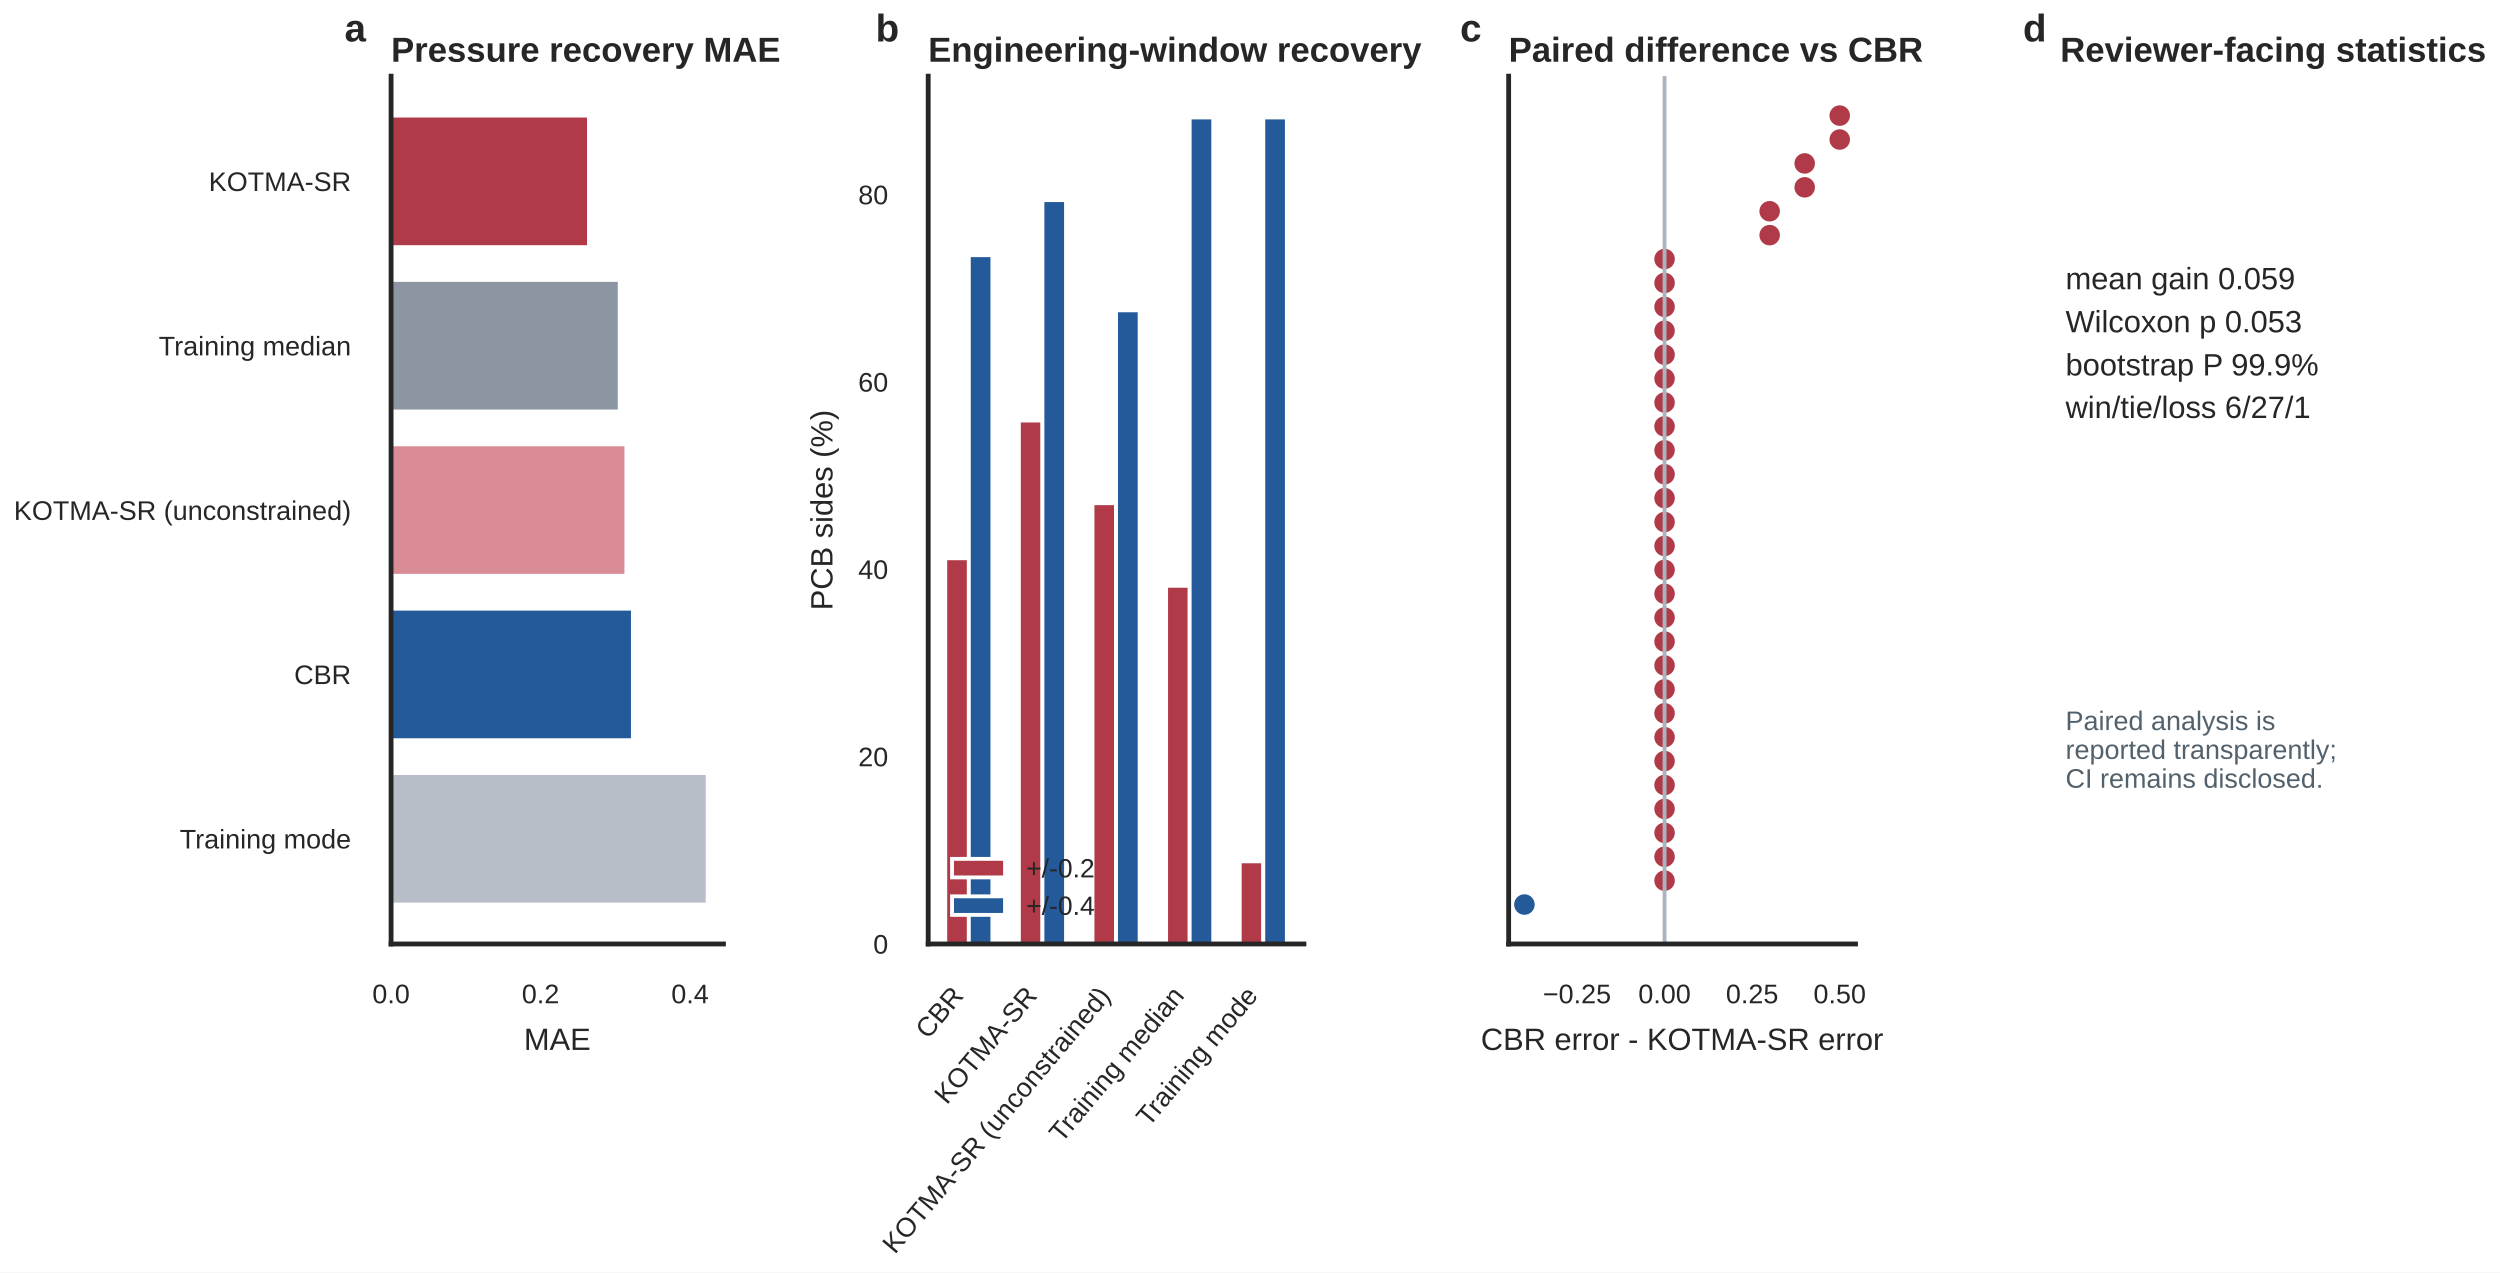
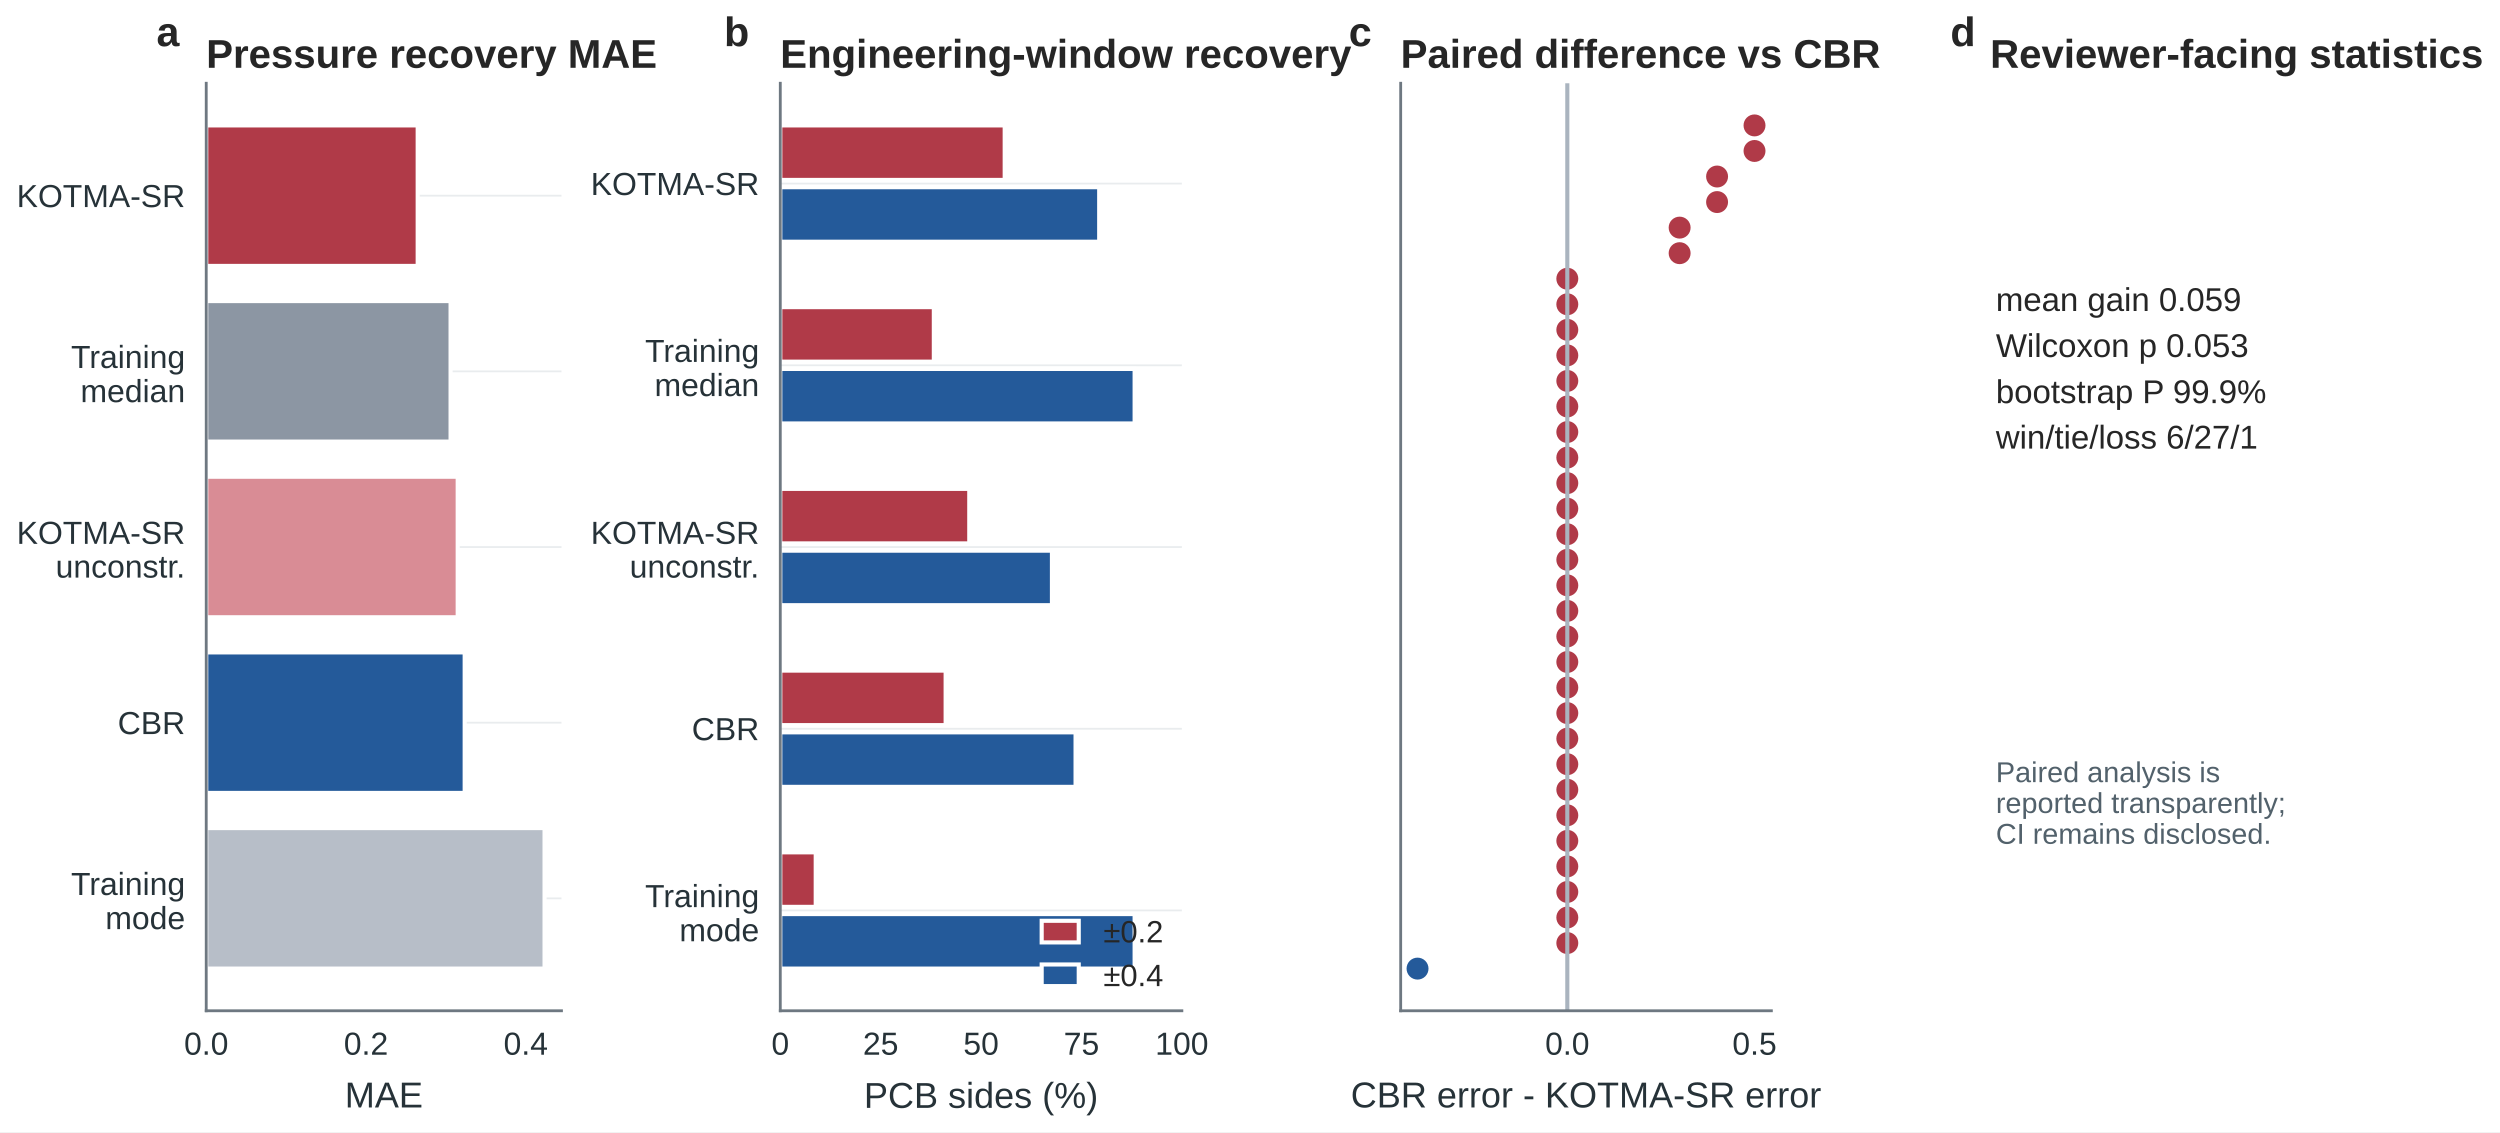
- <svg xmlns="http://www.w3.org/2000/svg" xmlns:xlink="http://www.w3.org/1999/xlink" width="519.059pt" height="264.191pt" viewBox="0 0 519.059 264.191" version="1.1">
+ <svg xmlns="http://www.w3.org/2000/svg" xmlns:xlink="http://www.w3.org/1999/xlink" width="485.652pt" height="219.933pt" viewBox="0 0 485.652 219.933" version="1.1">
  <defs>
    <style type="text/css">*{stroke-linejoin: round; stroke-linecap: butt}</style>
  </defs>
  <g id="figure_1">
    <g id="patch_1">
-       <path d="M 0 264.191  L 519.059 264.191  L 519.059 0  L 0 0  z " style="fill: #ffffff" />
+       <path d="M 0 219.933  L 485.652 219.933  L 485.652 0  L 0 0  z " style="fill: #ffffff" />
    </g>
    <g id="axes_1">
      <g id="patch_2">
-         <path d="M 81.198 195.993  L 150.208 195.993  L 150.208 15.813  L 81.198 15.813  z " style="fill: #ffffff" />
+         <path d="M 40.062 196.353  L 109.072 196.353  L 109.072 16.173  L 40.062 16.173  z " style="fill: #ffffff" />
      </g>
      <g id="matplotlib.axis_1">
        <g id="xtick_1">
          <g id="text_1">
-             <text style="fill: #262626; font: 5.6px 'Arial', 'DejaVu Sans', 'Liberation Sans', sans-serif; text-anchor: middle" x="81.198" y="208.302" transform="rotate(-0 81.19837 208.3018)">0.0</text>
+             <text style="fill: #263238; font: 6.2px 'Arial', 'DejaVu Sans', 'Liberation Sans', sans-serif; text-anchor: middle" x="40.062" y="204.891" transform="rotate(-0 40.06244 204.8913)">0.0</text>
          </g>
        </g>
        <g id="xtick_2">
          <g id="text_2">
-             <text style="fill: #262626; font: 5.6px 'Arial', 'DejaVu Sans', 'Liberation Sans', sans-serif; text-anchor: middle" x="112.235" y="208.302" transform="rotate(-0 112.2345 208.3018)">0.2</text>
+             <text style="fill: #263238; font: 6.2px 'Arial', 'DejaVu Sans', 'Liberation Sans', sans-serif; text-anchor: middle" x="71.099" y="204.891" transform="rotate(-0 71.09859 204.8913)">0.2</text>
          </g>
        </g>
        <g id="xtick_3">
          <g id="text_3">
-             <text style="fill: #262626; font: 5.6px 'Arial', 'DejaVu Sans', 'Liberation Sans', sans-serif; text-anchor: middle" x="143.271" y="208.302" transform="rotate(-0 143.2707 208.3018)">0.4</text>
+             <text style="fill: #263238; font: 6.2px 'Arial', 'DejaVu Sans', 'Liberation Sans', sans-serif; text-anchor: middle" x="102.135" y="204.891" transform="rotate(-0 102.1347 204.8913)">0.4</text>
          </g>
        </g>
        <g id="text_4">
-           <text style="fill: #262626; font: 6.4px 'Arial', 'DejaVu Sans', 'Liberation Sans', sans-serif; text-anchor: middle" x="115.703" y="217.996" transform="rotate(-0 115.7033 217.9958)">MAE</text>
+           <text style="fill: #263238; font: 7px 'Arial', 'DejaVu Sans', 'Liberation Sans', sans-serif; text-anchor: middle" x="74.567" y="215.134" transform="rotate(-0 74.56733 215.134)">MAE</text>
        </g>
      </g>
      <g id="matplotlib.axis_2">
        <g id="ytick_1">
+           <g id="line2d_1">
+             <path d="M 40.062 38.013  L 109.072 38.013  " clip-path="url(#p003c44a4e4)" style="fill: none; stroke: #aab4bf; stroke-opacity: 0.25; stroke-width: 0.35; stroke-linecap: round" />
+           </g>
          <g id="text_5">
-             <text style="fill: #262626; font: 5.6px 'Arial', 'DejaVu Sans', 'Liberation Sans', sans-serif; text-anchor: end" x="72.898" y="39.658" transform="rotate(-0 72.89838 39.65764)">KOTMA-SR</text>
+             <text style="fill: #263238; font: 6.2px 'Arial', 'DejaVu Sans', 'Liberation Sans', sans-serif; text-anchor: end" x="35.962" y="40.232" transform="rotate(-0 35.96244 40.23237)">KOTMA-SR</text>
          </g>
        </g>
        <g id="ytick_2">
+           <g id="line2d_2">
+             <path d="M 40.062 72.138  L 109.072 72.138  " clip-path="url(#p003c44a4e4)" style="fill: none; stroke: #aab4bf; stroke-opacity: 0.25; stroke-width: 0.35; stroke-linecap: round" />
+           </g>
          <g id="text_6">
-             <text style="fill: #262626; font: 5.6px 'Arial', 'DejaVu Sans', 'Liberation Sans', sans-serif; text-anchor: end" x="72.898" y="73.783" transform="rotate(-0 72.89838 73.78264)">Training median</text>
+             <text style="fill: #263238; font: 6.2px 'Arial', 'DejaVu Sans', 'Liberation Sans', sans-serif" transform="translate(13.79744 71.486)">Training</text>
+             <text style="fill: #263238; font: 6.2px 'Arial', 'DejaVu Sans', 'Liberation Sans', sans-serif" transform="translate(15.62934 78.11632)">median</text>
          </g>
        </g>
        <g id="ytick_3">
+           <g id="line2d_3">
+             <path d="M 40.062 106.263  L 109.072 106.263  " clip-path="url(#p003c44a4e4)" style="fill: none; stroke: #aab4bf; stroke-opacity: 0.25; stroke-width: 0.35; stroke-linecap: round" />
+           </g>
          <g id="text_7">
-             <text style="fill: #262626; font: 5.6px 'Arial', 'DejaVu Sans', 'Liberation Sans', sans-serif; text-anchor: end" x="72.898" y="107.944" transform="rotate(-0 72.89838 107.9435)">KOTMA-SR (unconstrained)</text>
+             <text style="fill: #263238; font: 6.2px 'Arial', 'DejaVu Sans', 'Liberation Sans', sans-serif" transform="translate(3.24 105.6473)">KOTMA-SR</text>
+             <text style="fill: #263238; font: 6.2px 'Arial', 'DejaVu Sans', 'Liberation Sans', sans-serif" transform="translate(10.80303 112.205)">unconstr.</text>
          </g>
        </g>
        <g id="ytick_4">
+           <g id="line2d_4">
+             <path d="M 40.062 140.388  L 109.072 140.388  " clip-path="url(#p003c44a4e4)" style="fill: none; stroke: #aab4bf; stroke-opacity: 0.25; stroke-width: 0.35; stroke-linecap: round" />
+           </g>
          <g id="text_8">
-             <text style="fill: #262626; font: 5.6px 'Arial', 'DejaVu Sans', 'Liberation Sans', sans-serif; text-anchor: end" x="72.898" y="142.033" transform="rotate(-0 72.89838 142.0326)">CBR</text>
+             <text style="fill: #263238; font: 6.2px 'Arial', 'DejaVu Sans', 'Liberation Sans', sans-serif; text-anchor: end" x="35.962" y="142.607" transform="rotate(-0 35.96244 142.6074)">CBR</text>
          </g>
        </g>
        <g id="ytick_5">
+           <g id="line2d_5">
+             <path d="M 40.062 174.513  L 109.072 174.513  " clip-path="url(#p003c44a4e4)" style="fill: none; stroke: #aab4bf; stroke-opacity: 0.25; stroke-width: 0.35; stroke-linecap: round" />
+           </g>
          <g id="text_9">
-             <text style="fill: #262626; font: 5.6px 'Arial', 'DejaVu Sans', 'Liberation Sans', sans-serif; text-anchor: end" x="72.898" y="176.158" transform="rotate(-0 72.89838 176.1576)">Training mode</text>
+             <text style="fill: #263238; font: 6.2px 'Arial', 'DejaVu Sans', 'Liberation Sans', sans-serif" transform="translate(13.79744 173.861)">Training</text>
+             <text style="fill: #263238; font: 6.2px 'Arial', 'DejaVu Sans', 'Liberation Sans', sans-serif" transform="translate(20.45469 180.4913)">mode</text>
          </g>
        </g>
      </g>
      <g id="patch_3">
-         <path d="M 81.198 24.003  L 122.276 24.003  L 122.276 51.303  L 81.198 51.303  z " clip-path="url(#pa30c022257)" style="fill: #b03a48; stroke: #ffffff; stroke-width: 0.8; stroke-linejoin: miter" />
+         <path d="M 40.062 24.363  L 81.14 24.363  L 81.14 51.663  L 40.062 51.663  z " clip-path="url(#p003c44a4e4)" style="fill: #b03a48; stroke: #ffffff; stroke-width: 0.8; stroke-linejoin: miter" />
      </g>
      <g id="patch_4">
-         <path d="M 81.198 58.128  L 128.665 58.128  L 128.665 85.428  L 81.198 85.428  z " clip-path="url(#pa30c022257)" style="fill: #8c96a3; stroke: #ffffff; stroke-width: 0.8; stroke-linejoin: miter" />
+         <path d="M 40.062 58.488  L 87.529 58.488  L 87.529 85.788  L 40.062 85.788  z " clip-path="url(#p003c44a4e4)" style="fill: #8c96a3; stroke: #ffffff; stroke-width: 0.8; stroke-linejoin: miter" />
      </g>
      <g id="patch_5">
-         <path d="M 81.198 92.253  L 130.049 92.253  L 130.049 119.553  L 81.198 119.553  z " clip-path="url(#pa30c022257)" style="fill: #d98c95; stroke: #ffffff; stroke-width: 0.8; stroke-linejoin: miter" />
+         <path d="M 40.062 92.613  L 88.913 92.613  L 88.913 119.913  L 40.062 119.913  z " clip-path="url(#p003c44a4e4)" style="fill: #d98c95; stroke: #ffffff; stroke-width: 0.8; stroke-linejoin: miter" />
      </g>
      <g id="patch_6">
-         <path d="M 81.198 126.378  L 131.404 126.378  L 131.404 153.678  L 81.198 153.678  z " clip-path="url(#pa30c022257)" style="fill: #245a9a; stroke: #ffffff; stroke-width: 0.8; stroke-linejoin: miter" />
+         <path d="M 40.062 126.738  L 90.268 126.738  L 90.268 154.038  L 40.062 154.038  z " clip-path="url(#p003c44a4e4)" style="fill: #245a9a; stroke: #ffffff; stroke-width: 0.8; stroke-linejoin: miter" />
      </g>
      <g id="patch_7">
-         <path d="M 81.198 160.503  L 146.922 160.503  L 146.922 187.803  L 81.198 187.803  z " clip-path="url(#pa30c022257)" style="fill: #b7bec8; stroke: #ffffff; stroke-width: 0.8; stroke-linejoin: miter" />
+         <path d="M 40.062 160.863  L 105.786 160.863  L 105.786 188.163  L 40.062 188.163  z " clip-path="url(#p003c44a4e4)" style="fill: #b7bec8; stroke: #ffffff; stroke-width: 0.8; stroke-linejoin: miter" />
      </g>
      <g id="patch_8">
-         <path d="M 81.198 195.993  L 81.198 15.813  " style="fill: none; stroke: #262626; stroke-linejoin: miter; stroke-linecap: square" />
+         <path d="M 40.062 196.353  L 40.062 16.173  " style="fill: none; stroke: #6e7881; stroke-width: 0.55; stroke-linejoin: miter; stroke-linecap: square" />
      </g>
      <g id="patch_9">
-         <path d="M 81.198 195.993  L 150.208 195.993  " style="fill: none; stroke: #262626; stroke-linejoin: miter; stroke-linecap: square" />
+         <path d="M 40.062 196.353  L 109.072 196.353  " style="fill: none; stroke: #6e7881; stroke-width: 0.55; stroke-linejoin: miter; stroke-linecap: square" />
      </g>
      <g id="text_10">
-         <text style="fill: #262626; font: 700 8px 'Arial', 'DejaVu Sans', 'Liberation Sans', sans-serif; text-anchor: start" x="71.537" y="8.606" transform="rotate(-0 71.537 8.60625)">a</text>
+         <text style="fill: #262626; font: 700 8px 'Arial', 'DejaVu Sans', 'Liberation Sans', sans-serif; text-anchor: start" x="30.401" y="8.966" transform="rotate(-0 30.40107 8.96625)">a</text>
      </g>
      <g id="text_11">
-         <text style="fill: #262626; font: 700 7.2px 'Arial', 'DejaVu Sans', 'Liberation Sans', sans-serif; text-anchor: start" x="81.198" y="12.813" transform="rotate(-0 81.19837 12.81345)">Pressure recovery MAE</text>
+         <text style="fill: #262626; font: 700 7.8px 'Arial', 'DejaVu Sans', 'Liberation Sans', sans-serif; text-anchor: start" x="40.062" y="13.173" transform="rotate(-0 40.06244 13.17345)">Pressure recovery MAE</text>
      </g>
    </g>
    <g id="axes_2">
      <g id="patch_10">
-         <path d="M 192.715 195.993  L 270.726 195.993  L 270.726 15.813  L 192.715 15.813  z " style="fill: #ffffff" />
+         <path d="M 151.579 196.353  L 229.59 196.353  L 229.59 16.173  L 151.579 16.173  z " style="fill: #ffffff" />
      </g>
      <g id="matplotlib.axis_3">
        <g id="xtick_4">
          <g id="text_12">
-             <text style="fill: #262626; font: 5.6px 'Arial', 'DejaVu Sans', 'Liberation Sans', sans-serif" transform="translate(192.6993 215.9276) rotate(-50)">CBR</text>
+             <text style="fill: #263238; font: 6.2px 'Arial', 'DejaVu Sans', 'Liberation Sans', sans-serif; text-anchor: middle" x="151.579" y="204.891" transform="rotate(-0 151.5793 204.8913)">0</text>
          </g>
        </g>
        <g id="xtick_5">
          <g id="text_13">
-             <text style="fill: #262626; font: 5.6px 'Arial', 'DejaVu Sans', 'Liberation Sans', sans-serif" transform="translate(196.5858 229.511) rotate(-50)">KOTMA-SR</text>
+             <text style="fill: #263238; font: 6.2px 'Arial', 'DejaVu Sans', 'Liberation Sans', sans-serif; text-anchor: middle" x="171.082" y="204.891" transform="rotate(-0 171.082 204.8913)">25</text>
          </g>
        </g>
        <g id="xtick_6">
          <g id="text_14">
-             <text style="fill: #262626; font: 5.6px 'Arial', 'DejaVu Sans', 'Liberation Sans', sans-serif" transform="translate(185.8109 260.5533) rotate(-50)">KOTMA-SR (unconstrained)</text>
+             <text style="fill: #263238; font: 6.2px 'Arial', 'DejaVu Sans', 'Liberation Sans', sans-serif; text-anchor: middle" x="190.585" y="204.891" transform="rotate(-0 190.5848 204.8913)">50</text>
          </g>
        </g>
        <g id="xtick_7">
          <g id="text_15">
-             <text style="fill: #262626; font: 5.6px 'Arial', 'DejaVu Sans', 'Liberation Sans', sans-serif" transform="translate(220.4285 237.4667) rotate(-50)">Training median</text>
+             <text style="fill: #263238; font: 6.2px 'Arial', 'DejaVu Sans', 'Liberation Sans', sans-serif; text-anchor: middle" x="210.088" y="204.891" transform="rotate(-0 210.0876 204.8913)">75</text>
          </g>
        </g>
        <g id="xtick_8">
          <g id="text_16">
-             <text style="fill: #262626; font: 5.6px 'Arial', 'DejaVu Sans', 'Liberation Sans', sans-serif" transform="translate(238.5143 234.128) rotate(-50)">Training mode</text>
-           </g>
+             <text style="fill: #263238; font: 6.2px 'Arial', 'DejaVu Sans', 'Liberation Sans', sans-serif; text-anchor: middle" x="229.59" y="204.891" transform="rotate(-0 229.5903 204.8913)">100</text>
+           </g>
+         </g>
+         <g id="text_17">
+           <text style="fill: #263238; font: 7px 'Arial', 'DejaVu Sans', 'Liberation Sans', sans-serif; text-anchor: middle" x="190.585" y="215.219" transform="rotate(-0 190.5848 215.2193)">PCB sides (%)</text>
        </g>
      </g>
      <g id="matplotlib.axis_4">
        <g id="ytick_6">
-           <g id="text_17">
-             <text style="fill: #262626; font: 5.6px 'Arial', 'DejaVu Sans', 'Liberation Sans', sans-serif; text-anchor: end" x="184.415" y="197.998" transform="rotate(-0 184.4152 197.9976)">0</text>
+           <g id="line2d_6">
+             <path d="M 151.579 35.66  L 229.59 35.66  " clip-path="url(#p6446802f8c)" style="fill: none; stroke: #aab4bf; stroke-opacity: 0.25; stroke-width: 0.35; stroke-linecap: round" />
+           </g>
+           <g id="text_18">
+             <text style="fill: #263238; font: 6.2px 'Arial', 'DejaVu Sans', 'Liberation Sans', sans-serif; text-anchor: end" x="147.479" y="37.879" transform="rotate(-0 147.4793 37.87892)">KOTMA-SR</text>
          </g>
        </g>
        <g id="ytick_7">
-           <g id="text_18">
-             <text style="fill: #262626; font: 5.6px 'Arial', 'DejaVu Sans', 'Liberation Sans', sans-serif; text-anchor: end" x="184.415" y="159.102" transform="rotate(-0 184.4152 159.1016)">20</text>
+           <g id="line2d_7">
+             <path d="M 151.579 70.962  L 229.59 70.962  " clip-path="url(#p6446802f8c)" style="fill: none; stroke: #aab4bf; stroke-opacity: 0.25; stroke-width: 0.35; stroke-linecap: round" />
+           </g>
+           <g id="text_19">
+             <text style="fill: #263238; font: 6.2px 'Arial', 'DejaVu Sans', 'Liberation Sans', sans-serif" transform="translate(125.3143 70.30927)">Training</text>
+             <text style="fill: #263238; font: 6.2px 'Arial', 'DejaVu Sans', 'Liberation Sans', sans-serif" transform="translate(127.1462 76.93959)">median</text>
          </g>
        </g>
        <g id="ytick_8">
-           <g id="text_19">
-             <text style="fill: #262626; font: 5.6px 'Arial', 'DejaVu Sans', 'Liberation Sans', sans-serif; text-anchor: end" x="184.415" y="120.206" transform="rotate(-0 184.4152 120.2056)">40</text>
+           <g id="line2d_8">
+             <path d="M 151.579 106.263  L 229.59 106.263  " clip-path="url(#p6446802f8c)" style="fill: none; stroke: #aab4bf; stroke-opacity: 0.25; stroke-width: 0.35; stroke-linecap: round" />
+           </g>
+           <g id="text_20">
+             <text style="fill: #263238; font: 6.2px 'Arial', 'DejaVu Sans', 'Liberation Sans', sans-serif" transform="translate(114.7568 105.6473)">KOTMA-SR</text>
+             <text style="fill: #263238; font: 6.2px 'Arial', 'DejaVu Sans', 'Liberation Sans', sans-serif" transform="translate(122.3199 112.205)">unconstr.</text>
          </g>
        </g>
        <g id="ytick_9">
-           <g id="text_20">
-             <text style="fill: #262626; font: 5.6px 'Arial', 'DejaVu Sans', 'Liberation Sans', sans-serif; text-anchor: end" x="184.415" y="81.31" transform="rotate(-0 184.4152 81.30964)">60</text>
+           <g id="line2d_9">
+             <path d="M 151.579 141.565  L 229.59 141.565  " clip-path="url(#p6446802f8c)" style="fill: none; stroke: #aab4bf; stroke-opacity: 0.25; stroke-width: 0.35; stroke-linecap: round" />
+           </g>
+           <g id="text_21">
+             <text style="fill: #263238; font: 6.2px 'Arial', 'DejaVu Sans', 'Liberation Sans', sans-serif; text-anchor: end" x="147.479" y="143.784" transform="rotate(-0 147.4793 143.7841)">CBR</text>
          </g>
        </g>
        <g id="ytick_10">
-           <g id="text_21">
-             <text style="fill: #262626; font: 5.6px 'Arial', 'DejaVu Sans', 'Liberation Sans', sans-serif; text-anchor: end" x="184.415" y="42.414" transform="rotate(-0 184.4152 42.41364)">80</text>
-           </g>
-         </g>
-         <g id="text_22">
-           <text style="fill: #262626; font: 6.4px 'Arial', 'DejaVu Sans', 'Liberation Sans', sans-serif; text-anchor: middle" x="172.84" y="105.903" transform="rotate(-90 172.8399 105.9035)">PCB sides (%)</text>
+           <g id="line2d_10">
+             <path d="M 151.579 176.867  L 229.59 176.867  " clip-path="url(#p6446802f8c)" style="fill: none; stroke: #aab4bf; stroke-opacity: 0.25; stroke-width: 0.35; stroke-linecap: round" />
+           </g>
+           <g id="text_22">
+             <text style="fill: #263238; font: 6.2px 'Arial', 'DejaVu Sans', 'Liberation Sans', sans-serif" transform="translate(125.3143 176.2144)">Training</text>
+             <text style="fill: #263238; font: 6.2px 'Arial', 'DejaVu Sans', 'Liberation Sans', sans-serif" transform="translate(131.9715 182.8448)">mode</text>
+           </g>
        </g>
      </g>
      <g id="patch_11">
-         <path d="M 196.261 195.993  L 201.152 195.993  L 201.152 115.913  L 196.261 115.913  z " clip-path="url(#pdcba7e4681)" style="fill: #b03a48; stroke: #ffffff; stroke-width: 0.8; stroke-linejoin: miter" />
+         <path d="M 151.579 24.363  L 195.174 24.363  L 195.174 34.954  L 151.579 34.954  z " clip-path="url(#p6446802f8c)" style="fill: #b03a48; stroke: #ffffff; stroke-width: 0.8; stroke-linejoin: miter" />
      </g>
      <g id="patch_12">
-         <path d="M 211.545 195.993  L 216.436 195.993  L 216.436 87.313  L 211.545 87.313  z " clip-path="url(#pdcba7e4681)" style="fill: #b03a48; stroke: #ffffff; stroke-width: 0.8; stroke-linejoin: miter" />
+         <path d="M 151.579 59.665  L 181.407 59.665  L 181.407 70.256  L 151.579 70.256  z " clip-path="url(#p6446802f8c)" style="fill: #b03a48; stroke: #ffffff; stroke-width: 0.8; stroke-linejoin: miter" />
      </g>
      <g id="patch_13">
-         <path d="M 226.83 195.993  L 231.721 195.993  L 231.721 104.473  L 226.83 104.473  z " clip-path="url(#pdcba7e4681)" style="fill: #b03a48; stroke: #ffffff; stroke-width: 0.8; stroke-linejoin: miter" />
+         <path d="M 151.579 94.967  L 188.29 94.967  L 188.29 105.557  L 151.579 105.557  z " clip-path="url(#p6446802f8c)" style="fill: #b03a48; stroke: #ffffff; stroke-width: 0.8; stroke-linejoin: miter" />
      </g>
      <g id="patch_14">
-         <path d="M 242.114 195.993  L 247.005 195.993  L 247.005 121.633  L 242.114 121.633  z " clip-path="url(#pdcba7e4681)" style="fill: #b03a48; stroke: #ffffff; stroke-width: 0.8; stroke-linejoin: miter" />
+         <path d="M 151.579 130.269  L 183.701 130.269  L 183.701 140.859  L 151.579 140.859  z " clip-path="url(#p6446802f8c)" style="fill: #b03a48; stroke: #ffffff; stroke-width: 0.8; stroke-linejoin: miter" />
      </g>
      <g id="patch_15">
-         <path d="M 257.398 195.993  L 262.289 195.993  L 262.289 178.833  L 257.398 178.833  z " clip-path="url(#pdcba7e4681)" style="fill: #b03a48; stroke: #ffffff; stroke-width: 0.8; stroke-linejoin: miter" />
+         <path d="M 151.579 165.57  L 158.463 165.57  L 158.463 176.161  L 151.579 176.161  z " clip-path="url(#p6446802f8c)" style="fill: #b03a48; stroke: #ffffff; stroke-width: 0.8; stroke-linejoin: miter" />
      </g>
      <g id="patch_16">
-         <path d="M 201.152 195.993  L 206.043 195.993  L 206.043 52.993  L 201.152 52.993  z " clip-path="url(#pdcba7e4681)" style="fill: #245a9a; stroke: #ffffff; stroke-width: 0.8; stroke-linejoin: miter" />
+         <path d="M 151.579 36.366  L 213.529 36.366  L 213.529 46.957  L 151.579 46.957  z " clip-path="url(#p6446802f8c)" style="fill: #245a9a; stroke: #ffffff; stroke-width: 0.8; stroke-linejoin: miter" />
      </g>
      <g id="patch_17">
-         <path d="M 216.436 195.993  L 221.327 195.993  L 221.327 41.553  L 216.436 41.553  z " clip-path="url(#pdcba7e4681)" style="fill: #245a9a; stroke: #ffffff; stroke-width: 0.8; stroke-linejoin: miter" />
+         <path d="M 151.579 71.668  L 220.413 71.668  L 220.413 82.258  L 151.579 82.258  z " clip-path="url(#p6446802f8c)" style="fill: #245a9a; stroke: #ffffff; stroke-width: 0.8; stroke-linejoin: miter" />
      </g>
      <g id="patch_18">
-         <path d="M 231.721 195.993  L 236.612 195.993  L 236.612 64.433  L 231.721 64.433  z " clip-path="url(#pdcba7e4681)" style="fill: #245a9a; stroke: #ffffff; stroke-width: 0.8; stroke-linejoin: miter" />
+         <path d="M 151.579 106.969  L 204.351 106.969  L 204.351 117.56  L 151.579 117.56  z " clip-path="url(#p6446802f8c)" style="fill: #245a9a; stroke: #ffffff; stroke-width: 0.8; stroke-linejoin: miter" />
      </g>
      <g id="patch_19">
-         <path d="M 247.005 195.993  L 251.896 195.993  L 251.896 24.393  L 247.005 24.393  z " clip-path="url(#pdcba7e4681)" style="fill: #245a9a; stroke: #ffffff; stroke-width: 0.8; stroke-linejoin: miter" />
+         <path d="M 151.579 142.271  L 208.94 142.271  L 208.94 152.862  L 151.579 152.862  z " clip-path="url(#p6446802f8c)" style="fill: #245a9a; stroke: #ffffff; stroke-width: 0.8; stroke-linejoin: miter" />
      </g>
      <g id="patch_20">
-         <path d="M 262.289 195.993  L 267.18 195.993  L 267.18 24.393  L 262.289 24.393  z " clip-path="url(#pdcba7e4681)" style="fill: #245a9a; stroke: #ffffff; stroke-width: 0.8; stroke-linejoin: miter" />
+         <path d="M 151.579 177.573  L 220.413 177.573  L 220.413 188.163  L 151.579 188.163  z " clip-path="url(#p6446802f8c)" style="fill: #245a9a; stroke: #ffffff; stroke-width: 0.8; stroke-linejoin: miter" />
      </g>
      <g id="patch_21">
-         <path d="M 192.715 195.993  L 192.715 15.813  " style="fill: none; stroke: #262626; stroke-linejoin: miter; stroke-linecap: square" />
+         <path d="M 151.579 196.353  L 151.579 16.173  " style="fill: none; stroke: #6e7881; stroke-width: 0.55; stroke-linejoin: miter; stroke-linecap: square" />
      </g>
      <g id="patch_22">
-         <path d="M 192.715 195.993  L 270.726 195.993  " style="fill: none; stroke: #262626; stroke-linejoin: miter; stroke-linecap: square" />
+         <path d="M 151.579 196.353  L 229.59 196.353  " style="fill: none; stroke: #6e7881; stroke-width: 0.55; stroke-linejoin: miter; stroke-linecap: square" />
      </g>
      <g id="text_23">
-         <text style="fill: #262626; font: 700 8px 'Arial', 'DejaVu Sans', 'Liberation Sans', sans-serif; text-anchor: start" x="181.794" y="8.606" transform="rotate(-0 181.7936 8.60625)">b</text>
+         <text style="fill: #262626; font: 700 8px 'Arial', 'DejaVu Sans', 'Liberation Sans', sans-serif; text-anchor: start" x="140.658" y="8.966" transform="rotate(-0 140.6577 8.96625)">b</text>
      </g>
      <g id="text_24">
-         <text style="fill: #262626; font: 700 7.2px 'Arial', 'DejaVu Sans', 'Liberation Sans', sans-serif; text-anchor: start" x="192.715" y="12.813" transform="rotate(-0 192.7152 12.81345)">Engineering-window recovery</text>
+         <text style="fill: #262626; font: 700 7.8px 'Arial', 'DejaVu Sans', 'Liberation Sans', sans-serif; text-anchor: start" x="151.579" y="13.173" transform="rotate(-0 151.5793 13.17345)">Engineering-window recovery</text>
      </g>
      <g id="legend_1">
        <g id="patch_23">
-           <path d="M 197.665 182.17  L 208.665 182.17  L 208.665 178.32  L 197.665 178.32  z " style="fill: #b03a48; stroke: #ffffff; stroke-width: 0.8; stroke-linejoin: miter" />
+           <path d="M 202.357 183.074  L 209.557 183.074  L 209.557 178.874  L 202.357 178.874  z " style="fill: #b03a48; stroke: #ffffff; stroke-width: 0.8; stroke-linejoin: miter" />
        </g>
        <g id="text_25">
-           <text style="fill: #262626; font: 5.5px 'Arial', 'DejaVu Sans', 'Liberation Sans', sans-serif; text-anchor: start" x="213.065" y="182.17" transform="rotate(-0 213.0652 182.1704)">+/-0.2</text>
+           <text style="fill: #262626; font: 6px 'Arial', 'DejaVu Sans', 'Liberation Sans', sans-serif; text-anchor: start" x="214.357" y="183.074" transform="rotate(-0 214.3569 183.0738)">±0.2</text>
        </g>
        <g id="patch_24">
-           <path d="M 197.665 189.95  L 208.665 189.95  L 208.665 186.1  L 197.665 186.1  z " style="fill: #245a9a; stroke: #ffffff; stroke-width: 0.8; stroke-linejoin: miter" />
+           <path d="M 202.357 191.561  L 209.557 191.561  L 209.557 187.361  L 202.357 187.361  z " style="fill: #245a9a; stroke: #ffffff; stroke-width: 0.8; stroke-linejoin: miter" />
        </g>
        <g id="text_26">
-           <text style="fill: #262626; font: 5.5px 'Arial', 'DejaVu Sans', 'Liberation Sans', sans-serif; text-anchor: start" x="213.065" y="189.95" transform="rotate(-0 213.0652 189.9503)">+/-0.4</text>
+           <text style="fill: #262626; font: 6px 'Arial', 'DejaVu Sans', 'Liberation Sans', sans-serif; text-anchor: start" x="214.357" y="191.561" transform="rotate(-0 214.3569 191.5609)">±0.4</text>
        </g>
      </g>
    </g>
    <g id="axes_3">
      <g id="patch_25">
-         <path d="M 313.233 195.993  L 385.244 195.993  L 385.244 15.813  L 313.233 15.813  z " style="fill: #ffffff" />
+         <path d="M 272.097 196.353  L 344.108 196.353  L 344.108 16.173  L 272.097 16.173  z " style="fill: #ffffff" />
      </g>
      <g id="matplotlib.axis_5">
        <g id="xtick_9">
          <g id="text_27">
-             <text style="fill: #262626; font: 5.6px 'Arial', 'DejaVu Sans', 'Liberation Sans', sans-serif; text-anchor: middle" x="327.417" y="208.302" transform="rotate(-0 327.4171 208.3018)">−0.25</text>
+             <text style="fill: #263238; font: 6.2px 'Arial', 'DejaVu Sans', 'Liberation Sans', sans-serif; text-anchor: middle" x="304.466" y="204.891" transform="rotate(-0 304.4656 204.8913)">0.0</text>
          </g>
        </g>
        <g id="xtick_10">
          <g id="text_28">
-             <text style="fill: #262626; font: 5.6px 'Arial', 'DejaVu Sans', 'Liberation Sans', sans-serif; text-anchor: middle" x="345.602" y="208.302" transform="rotate(-0 345.6015 208.3018)">0.00</text>
-           </g>
-         </g>
-         <g id="xtick_11">
-           <g id="text_29">
-             <text style="fill: #262626; font: 5.6px 'Arial', 'DejaVu Sans', 'Liberation Sans', sans-serif; text-anchor: middle" x="363.786" y="208.302" transform="rotate(-0 363.7859 208.3018)">0.25</text>
-           </g>
-         </g>
-         <g id="xtick_12">
-           <g id="text_30">
-             <text style="fill: #262626; font: 5.6px 'Arial', 'DejaVu Sans', 'Liberation Sans', sans-serif; text-anchor: middle" x="381.97" y="208.302" transform="rotate(-0 381.9703 208.3018)">0.50</text>
-           </g>
-         </g>
-         <g id="text_31">
-           <text style="fill: #262626; font: 6.4px 'Arial', 'DejaVu Sans', 'Liberation Sans', sans-serif; text-anchor: middle" x="349.238" y="217.996" transform="rotate(-0 349.2384 217.9958)">CBR error - KOTMA-SR error</text>
+             <text style="fill: #263238; font: 6.2px 'Arial', 'DejaVu Sans', 'Liberation Sans', sans-serif; text-anchor: middle" x="340.834" y="204.891" transform="rotate(-0 340.8344 204.8913)">0.5</text>
+           </g>
+         </g>
+         <g id="text_29">
+           <text style="fill: #263238; font: 7px 'Arial', 'DejaVu Sans', 'Liberation Sans', sans-serif; text-anchor: middle" x="308.102" y="215.134" transform="rotate(-0 308.1025 215.134)">CBR error - KOTMA-SR error</text>
        </g>
      </g>
      <g id="matplotlib.axis_6" />
      <g id="PathCollection_1">
        <defs>
-           <path id="C0_0_43e92083e0" d="M 0 1.732  C 0.459 1.732 0.9 1.55 1.225 1.225  C 1.55 0.9 1.732 0.459 1.732 -0  C 1.732 -0.459 1.55 -0.9 1.225 -1.225  C 0.9 -1.55 0.459 -1.732 0 -1.732  C -0.459 -1.732 -0.9 -1.55 -1.225 -1.225  C -1.55 -0.9 -1.732 -0.459 -1.732 0  C -1.732 0.459 -1.55 0.9 -1.225 1.225  C -0.9 1.55 -0.459 1.732 0 1.732  z " />
+           <path id="C0_0_2263f71146" d="M 0 1.732  C 0.459 1.732 0.9 1.55 1.225 1.225  C 1.55 0.9 1.732 0.459 1.732 -0  C 1.732 -0.459 1.55 -0.9 1.225 -1.225  C 0.9 -1.55 0.459 -1.732 0 -1.732  C -0.459 -1.732 -0.9 -1.55 -1.225 -1.225  C -1.55 -0.9 -1.732 -0.459 -1.732 0  C -1.732 0.459 -1.55 0.9 -1.225 1.225  C -0.9 1.55 -0.459 1.732 0 1.732  z " />
        </defs>
-         <g clip-path="url(#p7f7548d2fa)">
-           <use xlink:href="#C0_0_43e92083e0" x="316.506" y="187.803" style="fill: #245a9a; stroke: #245a9a; stroke-width: 0.8" />
-         </g>
-         <g clip-path="url(#p7f7548d2fa)">
-           <use xlink:href="#C0_0_43e92083e0" x="345.602" y="182.84" style="fill: #b03a48; stroke: #b03a48; stroke-width: 0.8" />
-         </g>
-         <g clip-path="url(#p7f7548d2fa)">
-           <use xlink:href="#C0_0_43e92083e0" x="345.602" y="177.876" style="fill: #b03a48; stroke: #b03a48; stroke-width: 0.8" />
-         </g>
-         <g clip-path="url(#p7f7548d2fa)">
-           <use xlink:href="#C0_0_43e92083e0" x="345.602" y="172.913" style="fill: #b03a48; stroke: #b03a48; stroke-width: 0.8" />
-         </g>
-         <g clip-path="url(#p7f7548d2fa)">
-           <use xlink:href="#C0_0_43e92083e0" x="345.602" y="167.949" style="fill: #b03a48; stroke: #b03a48; stroke-width: 0.8" />
-         </g>
-         <g clip-path="url(#p7f7548d2fa)">
-           <use xlink:href="#C0_0_43e92083e0" x="345.602" y="162.985" style="fill: #b03a48; stroke: #b03a48; stroke-width: 0.8" />
-         </g>
-         <g clip-path="url(#p7f7548d2fa)">
-           <use xlink:href="#C0_0_43e92083e0" x="345.602" y="158.022" style="fill: #b03a48; stroke: #b03a48; stroke-width: 0.8" />
-         </g>
-         <g clip-path="url(#p7f7548d2fa)">
-           <use xlink:href="#C0_0_43e92083e0" x="345.602" y="153.058" style="fill: #b03a48; stroke: #b03a48; stroke-width: 0.8" />
-         </g>
-         <g clip-path="url(#p7f7548d2fa)">
-           <use xlink:href="#C0_0_43e92083e0" x="345.602" y="148.094" style="fill: #b03a48; stroke: #b03a48; stroke-width: 0.8" />
-         </g>
-         <g clip-path="url(#p7f7548d2fa)">
-           <use xlink:href="#C0_0_43e92083e0" x="345.602" y="143.131" style="fill: #b03a48; stroke: #b03a48; stroke-width: 0.8" />
-         </g>
-         <g clip-path="url(#p7f7548d2fa)">
-           <use xlink:href="#C0_0_43e92083e0" x="345.602" y="138.167" style="fill: #b03a48; stroke: #b03a48; stroke-width: 0.8" />
-         </g>
-         <g clip-path="url(#p7f7548d2fa)">
-           <use xlink:href="#C0_0_43e92083e0" x="345.602" y="133.203" style="fill: #b03a48; stroke: #b03a48; stroke-width: 0.8" />
-         </g>
-         <g clip-path="url(#p7f7548d2fa)">
-           <use xlink:href="#C0_0_43e92083e0" x="345.602" y="128.24" style="fill: #b03a48; stroke: #b03a48; stroke-width: 0.8" />
-         </g>
-         <g clip-path="url(#p7f7548d2fa)">
-           <use xlink:href="#C0_0_43e92083e0" x="345.602" y="123.276" style="fill: #b03a48; stroke: #b03a48; stroke-width: 0.8" />
-         </g>
-         <g clip-path="url(#p7f7548d2fa)">
-           <use xlink:href="#C0_0_43e92083e0" x="345.602" y="118.313" style="fill: #b03a48; stroke: #b03a48; stroke-width: 0.8" />
-         </g>
-         <g clip-path="url(#p7f7548d2fa)">
-           <use xlink:href="#C0_0_43e92083e0" x="345.602" y="113.349" style="fill: #b03a48; stroke: #b03a48; stroke-width: 0.8" />
-         </g>
-         <g clip-path="url(#p7f7548d2fa)">
-           <use xlink:href="#C0_0_43e92083e0" x="345.602" y="108.385" style="fill: #b03a48; stroke: #b03a48; stroke-width: 0.8" />
-         </g>
-         <g clip-path="url(#p7f7548d2fa)">
-           <use xlink:href="#C0_0_43e92083e0" x="345.602" y="103.422" style="fill: #b03a48; stroke: #b03a48; stroke-width: 0.8" />
-         </g>
-         <g clip-path="url(#p7f7548d2fa)">
-           <use xlink:href="#C0_0_43e92083e0" x="345.602" y="98.458" style="fill: #b03a48; stroke: #b03a48; stroke-width: 0.8" />
-         </g>
-         <g clip-path="url(#p7f7548d2fa)">
-           <use xlink:href="#C0_0_43e92083e0" x="345.602" y="93.494" style="fill: #b03a48; stroke: #b03a48; stroke-width: 0.8" />
-         </g>
-         <g clip-path="url(#p7f7548d2fa)">
-           <use xlink:href="#C0_0_43e92083e0" x="345.602" y="88.531" style="fill: #b03a48; stroke: #b03a48; stroke-width: 0.8" />
-         </g>
-         <g clip-path="url(#p7f7548d2fa)">
-           <use xlink:href="#C0_0_43e92083e0" x="345.602" y="83.567" style="fill: #b03a48; stroke: #b03a48; stroke-width: 0.8" />
-         </g>
-         <g clip-path="url(#p7f7548d2fa)">
-           <use xlink:href="#C0_0_43e92083e0" x="345.602" y="78.603" style="fill: #b03a48; stroke: #b03a48; stroke-width: 0.8" />
-         </g>
-         <g clip-path="url(#p7f7548d2fa)">
-           <use xlink:href="#C0_0_43e92083e0" x="345.602" y="73.64" style="fill: #b03a48; stroke: #b03a48; stroke-width: 0.8" />
-         </g>
-         <g clip-path="url(#p7f7548d2fa)">
-           <use xlink:href="#C0_0_43e92083e0" x="345.602" y="68.676" style="fill: #b03a48; stroke: #b03a48; stroke-width: 0.8" />
-         </g>
-         <g clip-path="url(#p7f7548d2fa)">
-           <use xlink:href="#C0_0_43e92083e0" x="345.602" y="63.713" style="fill: #b03a48; stroke: #b03a48; stroke-width: 0.8" />
-         </g>
-         <g clip-path="url(#p7f7548d2fa)">
-           <use xlink:href="#C0_0_43e92083e0" x="345.602" y="58.749" style="fill: #b03a48; stroke: #b03a48; stroke-width: 0.8" />
-         </g>
-         <g clip-path="url(#p7f7548d2fa)">
-           <use xlink:href="#C0_0_43e92083e0" x="345.602" y="53.785" style="fill: #b03a48; stroke: #b03a48; stroke-width: 0.8" />
-         </g>
-         <g clip-path="url(#p7f7548d2fa)">
-           <use xlink:href="#C0_0_43e92083e0" x="367.423" y="48.822" style="fill: #b03a48; stroke: #b03a48; stroke-width: 0.8" />
-         </g>
-         <g clip-path="url(#p7f7548d2fa)">
-           <use xlink:href="#C0_0_43e92083e0" x="367.423" y="43.858" style="fill: #b03a48; stroke: #b03a48; stroke-width: 0.8" />
-         </g>
-         <g clip-path="url(#p7f7548d2fa)">
-           <use xlink:href="#C0_0_43e92083e0" x="374.697" y="38.894" style="fill: #b03a48; stroke: #b03a48; stroke-width: 0.8" />
-         </g>
-         <g clip-path="url(#p7f7548d2fa)">
-           <use xlink:href="#C0_0_43e92083e0" x="374.697" y="33.931" style="fill: #b03a48; stroke: #b03a48; stroke-width: 0.8" />
-         </g>
-         <g clip-path="url(#p7f7548d2fa)">
-           <use xlink:href="#C0_0_43e92083e0" x="381.97" y="28.967" style="fill: #b03a48; stroke: #b03a48; stroke-width: 0.8" />
-         </g>
-         <g clip-path="url(#p7f7548d2fa)">
-           <use xlink:href="#C0_0_43e92083e0" x="381.97" y="24.003" style="fill: #b03a48; stroke: #b03a48; stroke-width: 0.8" />
-         </g>
-       </g>
-       <g id="line2d_1">
-         <path d="M 345.602 195.993  L 345.602 15.813  " clip-path="url(#p7f7548d2fa)" style="fill: none; stroke: #aab4bf; stroke-width: 0.8; stroke-linecap: round" />
+         <g clip-path="url(#p03106bf6e1)">
+           <use xlink:href="#C0_0_2263f71146" x="275.371" y="188.163" style="fill: #245a9a; stroke: #245a9a; stroke-width: 0.8" />
+         </g>
+         <g clip-path="url(#p03106bf6e1)">
+           <use xlink:href="#C0_0_2263f71146" x="304.466" y="183.2" style="fill: #b03a48; stroke: #b03a48; stroke-width: 0.8" />
+         </g>
+         <g clip-path="url(#p03106bf6e1)">
+           <use xlink:href="#C0_0_2263f71146" x="304.466" y="178.236" style="fill: #b03a48; stroke: #b03a48; stroke-width: 0.8" />
+         </g>
+         <g clip-path="url(#p03106bf6e1)">
+           <use xlink:href="#C0_0_2263f71146" x="304.466" y="173.273" style="fill: #b03a48; stroke: #b03a48; stroke-width: 0.8" />
+         </g>
+         <g clip-path="url(#p03106bf6e1)">
+           <use xlink:href="#C0_0_2263f71146" x="304.466" y="168.309" style="fill: #b03a48; stroke: #b03a48; stroke-width: 0.8" />
+         </g>
+         <g clip-path="url(#p03106bf6e1)">
+           <use xlink:href="#C0_0_2263f71146" x="304.466" y="163.345" style="fill: #b03a48; stroke: #b03a48; stroke-width: 0.8" />
+         </g>
+         <g clip-path="url(#p03106bf6e1)">
+           <use xlink:href="#C0_0_2263f71146" x="304.466" y="158.382" style="fill: #b03a48; stroke: #b03a48; stroke-width: 0.8" />
+         </g>
+         <g clip-path="url(#p03106bf6e1)">
+           <use xlink:href="#C0_0_2263f71146" x="304.466" y="153.418" style="fill: #b03a48; stroke: #b03a48; stroke-width: 0.8" />
+         </g>
+         <g clip-path="url(#p03106bf6e1)">
+           <use xlink:href="#C0_0_2263f71146" x="304.466" y="148.454" style="fill: #b03a48; stroke: #b03a48; stroke-width: 0.8" />
+         </g>
+         <g clip-path="url(#p03106bf6e1)">
+           <use xlink:href="#C0_0_2263f71146" x="304.466" y="143.491" style="fill: #b03a48; stroke: #b03a48; stroke-width: 0.8" />
+         </g>
+         <g clip-path="url(#p03106bf6e1)">
+           <use xlink:href="#C0_0_2263f71146" x="304.466" y="138.527" style="fill: #b03a48; stroke: #b03a48; stroke-width: 0.8" />
+         </g>
+         <g clip-path="url(#p03106bf6e1)">
+           <use xlink:href="#C0_0_2263f71146" x="304.466" y="133.563" style="fill: #b03a48; stroke: #b03a48; stroke-width: 0.8" />
+         </g>
+         <g clip-path="url(#p03106bf6e1)">
+           <use xlink:href="#C0_0_2263f71146" x="304.466" y="128.6" style="fill: #b03a48; stroke: #b03a48; stroke-width: 0.8" />
+         </g>
+         <g clip-path="url(#p03106bf6e1)">
+           <use xlink:href="#C0_0_2263f71146" x="304.466" y="123.636" style="fill: #b03a48; stroke: #b03a48; stroke-width: 0.8" />
+         </g>
+         <g clip-path="url(#p03106bf6e1)">
+           <use xlink:href="#C0_0_2263f71146" x="304.466" y="118.673" style="fill: #b03a48; stroke: #b03a48; stroke-width: 0.8" />
+         </g>
+         <g clip-path="url(#p03106bf6e1)">
+           <use xlink:href="#C0_0_2263f71146" x="304.466" y="113.709" style="fill: #b03a48; stroke: #b03a48; stroke-width: 0.8" />
+         </g>
+         <g clip-path="url(#p03106bf6e1)">
+           <use xlink:href="#C0_0_2263f71146" x="304.466" y="108.745" style="fill: #b03a48; stroke: #b03a48; stroke-width: 0.8" />
+         </g>
+         <g clip-path="url(#p03106bf6e1)">
+           <use xlink:href="#C0_0_2263f71146" x="304.466" y="103.782" style="fill: #b03a48; stroke: #b03a48; stroke-width: 0.8" />
+         </g>
+         <g clip-path="url(#p03106bf6e1)">
+           <use xlink:href="#C0_0_2263f71146" x="304.466" y="98.818" style="fill: #b03a48; stroke: #b03a48; stroke-width: 0.8" />
+         </g>
+         <g clip-path="url(#p03106bf6e1)">
+           <use xlink:href="#C0_0_2263f71146" x="304.466" y="93.854" style="fill: #b03a48; stroke: #b03a48; stroke-width: 0.8" />
+         </g>
+         <g clip-path="url(#p03106bf6e1)">
+           <use xlink:href="#C0_0_2263f71146" x="304.466" y="88.891" style="fill: #b03a48; stroke: #b03a48; stroke-width: 0.8" />
+         </g>
+         <g clip-path="url(#p03106bf6e1)">
+           <use xlink:href="#C0_0_2263f71146" x="304.466" y="83.927" style="fill: #b03a48; stroke: #b03a48; stroke-width: 0.8" />
+         </g>
+         <g clip-path="url(#p03106bf6e1)">
+           <use xlink:href="#C0_0_2263f71146" x="304.466" y="78.963" style="fill: #b03a48; stroke: #b03a48; stroke-width: 0.8" />
+         </g>
+         <g clip-path="url(#p03106bf6e1)">
+           <use xlink:href="#C0_0_2263f71146" x="304.466" y="74" style="fill: #b03a48; stroke: #b03a48; stroke-width: 0.8" />
+         </g>
+         <g clip-path="url(#p03106bf6e1)">
+           <use xlink:href="#C0_0_2263f71146" x="304.466" y="69.036" style="fill: #b03a48; stroke: #b03a48; stroke-width: 0.8" />
+         </g>
+         <g clip-path="url(#p03106bf6e1)">
+           <use xlink:href="#C0_0_2263f71146" x="304.466" y="64.073" style="fill: #b03a48; stroke: #b03a48; stroke-width: 0.8" />
+         </g>
+         <g clip-path="url(#p03106bf6e1)">
+           <use xlink:href="#C0_0_2263f71146" x="304.466" y="59.109" style="fill: #b03a48; stroke: #b03a48; stroke-width: 0.8" />
+         </g>
+         <g clip-path="url(#p03106bf6e1)">
+           <use xlink:href="#C0_0_2263f71146" x="304.466" y="54.145" style="fill: #b03a48; stroke: #b03a48; stroke-width: 0.8" />
+         </g>
+         <g clip-path="url(#p03106bf6e1)">
+           <use xlink:href="#C0_0_2263f71146" x="326.287" y="49.182" style="fill: #b03a48; stroke: #b03a48; stroke-width: 0.8" />
+         </g>
+         <g clip-path="url(#p03106bf6e1)">
+           <use xlink:href="#C0_0_2263f71146" x="326.287" y="44.218" style="fill: #b03a48; stroke: #b03a48; stroke-width: 0.8" />
+         </g>
+         <g clip-path="url(#p03106bf6e1)">
+           <use xlink:href="#C0_0_2263f71146" x="333.561" y="39.254" style="fill: #b03a48; stroke: #b03a48; stroke-width: 0.8" />
+         </g>
+         <g clip-path="url(#p03106bf6e1)">
+           <use xlink:href="#C0_0_2263f71146" x="333.561" y="34.291" style="fill: #b03a48; stroke: #b03a48; stroke-width: 0.8" />
+         </g>
+         <g clip-path="url(#p03106bf6e1)">
+           <use xlink:href="#C0_0_2263f71146" x="340.834" y="29.327" style="fill: #b03a48; stroke: #b03a48; stroke-width: 0.8" />
+         </g>
+         <g clip-path="url(#p03106bf6e1)">
+           <use xlink:href="#C0_0_2263f71146" x="340.834" y="24.363" style="fill: #b03a48; stroke: #b03a48; stroke-width: 0.8" />
+         </g>
+       </g>
+       <g id="line2d_11">
+         <path d="M 304.466 196.353  L 304.466 16.173  " clip-path="url(#p03106bf6e1)" style="fill: none; stroke: #aab4bf; stroke-width: 0.8; stroke-linecap: round" />
      </g>
      <g id="patch_26">
-         <path d="M 313.233 195.993  L 313.233 15.813  " style="fill: none; stroke: #262626; stroke-linejoin: miter; stroke-linecap: square" />
+         <path d="M 272.097 196.353  L 272.097 16.173  " style="fill: none; stroke: #6e7881; stroke-width: 0.55; stroke-linejoin: miter; stroke-linecap: square" />
      </g>
      <g id="patch_27">
-         <path d="M 313.233 195.993  L 385.244 195.993  " style="fill: none; stroke: #262626; stroke-linejoin: miter; stroke-linecap: square" />
-       </g>
-       <g id="text_32">
-         <text style="fill: #262626; font: 700 8px 'Arial', 'DejaVu Sans', 'Liberation Sans', sans-serif; text-anchor: start" x="303.152" y="8.606" transform="rotate(-0 303.1519 8.60625)">c</text>
-       </g>
-       <g id="text_33">
-         <text style="fill: #262626; font: 700 7.2px 'Arial', 'DejaVu Sans', 'Liberation Sans', sans-serif; text-anchor: start" x="313.233" y="12.813" transform="rotate(-0 313.2333 12.81345)">Paired difference vs CBR</text>
+         <path d="M 272.097 196.353  L 344.108 196.353  " style="fill: none; stroke: #6e7881; stroke-width: 0.55; stroke-linejoin: miter; stroke-linecap: square" />
+       </g>
+       <g id="text_30">
+         <text style="fill: #262626; font: 700 8px 'Arial', 'DejaVu Sans', 'Liberation Sans', sans-serif; text-anchor: start" x="262.016" y="8.966" transform="rotate(-0 262.0159 8.96625)">c</text>
+       </g>
+       <g id="text_31">
+         <text style="fill: #262626; font: 700 7.8px 'Arial', 'DejaVu Sans', 'Liberation Sans', sans-serif; text-anchor: start" x="272.097" y="13.173" transform="rotate(-0 272.0974 13.17345)">Paired difference vs CBR</text>
      </g>
    </g>
    <g id="axes_4">
+       <g id="text_32">
+         <text style="fill: #262626; font: 700 8px 'Arial', 'DejaVu Sans', 'Liberation Sans', sans-serif; text-anchor: start" x="378.886" y="8.966" transform="rotate(-0 378.8855 8.96625)">d</text>
+       </g>
+       <g id="text_33">
+         <text style="fill: #262626; font: 6.4px 'Arial', 'DejaVu Sans', 'Liberation Sans', sans-serif" transform="translate(387.7188 60.41305)">mean gain  0.059</text>
+         <text style="fill: #262626; font: 6.4px 'Arial', 'DejaVu Sans', 'Liberation Sans', sans-serif" transform="translate(387.7188 69.35005)">Wilcoxon p  0.053</text>
+         <text style="fill: #262626; font: 6.4px 'Arial', 'DejaVu Sans', 'Liberation Sans', sans-serif" transform="translate(387.7188 78.3094)">bootstrap P  99.9%</text>
+         <text style="fill: #262626; font: 6.4px 'Arial', 'DejaVu Sans', 'Liberation Sans', sans-serif" transform="translate(387.7188 87.14005)">win/tie/loss  6/27/1</text>
+       </g>
      <g id="text_34">
-         <text style="fill: #262626; font: 700 8px 'Arial', 'DejaVu Sans', 'Liberation Sans', sans-serif; text-anchor: start" x="420.021" y="8.606" transform="rotate(-0 420.0214 8.60625)">d</text>
+         <text style="fill: #52616b; font: 5.6px 'Arial', 'DejaVu Sans', 'Liberation Sans', sans-serif" transform="translate(387.7188 151.9437)">Paired analysis is</text>
+         <text style="fill: #52616b; font: 5.6px 'Arial', 'DejaVu Sans', 'Liberation Sans', sans-serif" transform="translate(387.7188 157.9324)">reported transparently;</text>
+         <text style="fill: #52616b; font: 5.6px 'Arial', 'DejaVu Sans', 'Liberation Sans', sans-serif" transform="translate(387.7188 163.9211)">CI remains disclosed.</text>
      </g>
      <g id="text_35">
-         <text style="fill: #262626; font: 6.4px 'Arial', 'DejaVu Sans', 'Liberation Sans', sans-serif" transform="translate(428.8547 60.05305)">mean gain  0.059</text>
-         <text style="fill: #262626; font: 6.4px 'Arial', 'DejaVu Sans', 'Liberation Sans', sans-serif" transform="translate(428.8547 68.99005)">Wilcoxon p  0.053</text>
-         <text style="fill: #262626; font: 6.4px 'Arial', 'DejaVu Sans', 'Liberation Sans', sans-serif" transform="translate(428.8547 77.9494)">bootstrap P  99.9%</text>
-         <text style="fill: #262626; font: 6.4px 'Arial', 'DejaVu Sans', 'Liberation Sans', sans-serif" transform="translate(428.8547 86.78005)">win/tie/loss  6/27/1</text>
-       </g>
-       <g id="text_36">
-         <text style="fill: #52616b; font: 5.6px 'Arial', 'DejaVu Sans', 'Liberation Sans', sans-serif" transform="translate(428.8547 151.5837)">Paired analysis is</text>
-         <text style="fill: #52616b; font: 5.6px 'Arial', 'DejaVu Sans', 'Liberation Sans', sans-serif" transform="translate(428.8547 157.5724)">reported transparently;</text>
-         <text style="fill: #52616b; font: 5.6px 'Arial', 'DejaVu Sans', 'Liberation Sans', sans-serif" transform="translate(428.8547 163.561)">CI remains disclosed.</text>
-       </g>
-       <g id="text_37">
-         <text style="fill: #262626; font: 700 7.2px 'Arial', 'DejaVu Sans', 'Liberation Sans', sans-serif; text-anchor: start" x="427.751" y="12.813" transform="rotate(-0 427.7505 12.81345)">Reviewer-facing statistics</text>
+         <text style="fill: #262626; font: 700 7.8px 'Arial', 'DejaVu Sans', 'Liberation Sans', sans-serif; text-anchor: start" x="386.615" y="13.173" transform="rotate(-0 386.6146 13.17345)">Reviewer-facing statistics</text>
      </g>
    </g>
  </g>
  <defs>
-     <clipPath id="pa30c022257">
-       <rect x="81.198" y="15.813" width="69.01" height="180.18" />
+     <clipPath id="p003c44a4e4">
+       <rect x="40.062" y="16.173" width="69.01" height="180.18" />
    </clipPath>
-     <clipPath id="pdcba7e4681">
-       <rect x="192.715" y="15.813" width="78.011" height="180.18" />
+     <clipPath id="p6446802f8c">
+       <rect x="151.579" y="16.173" width="78.011" height="180.18" />
    </clipPath>
-     <clipPath id="p7f7548d2fa">
-       <rect x="313.233" y="15.813" width="72.01" height="180.18" />
+     <clipPath id="p03106bf6e1">
+       <rect x="272.097" y="16.173" width="72.01" height="180.18" />
    </clipPath>
  </defs>
</svg>
